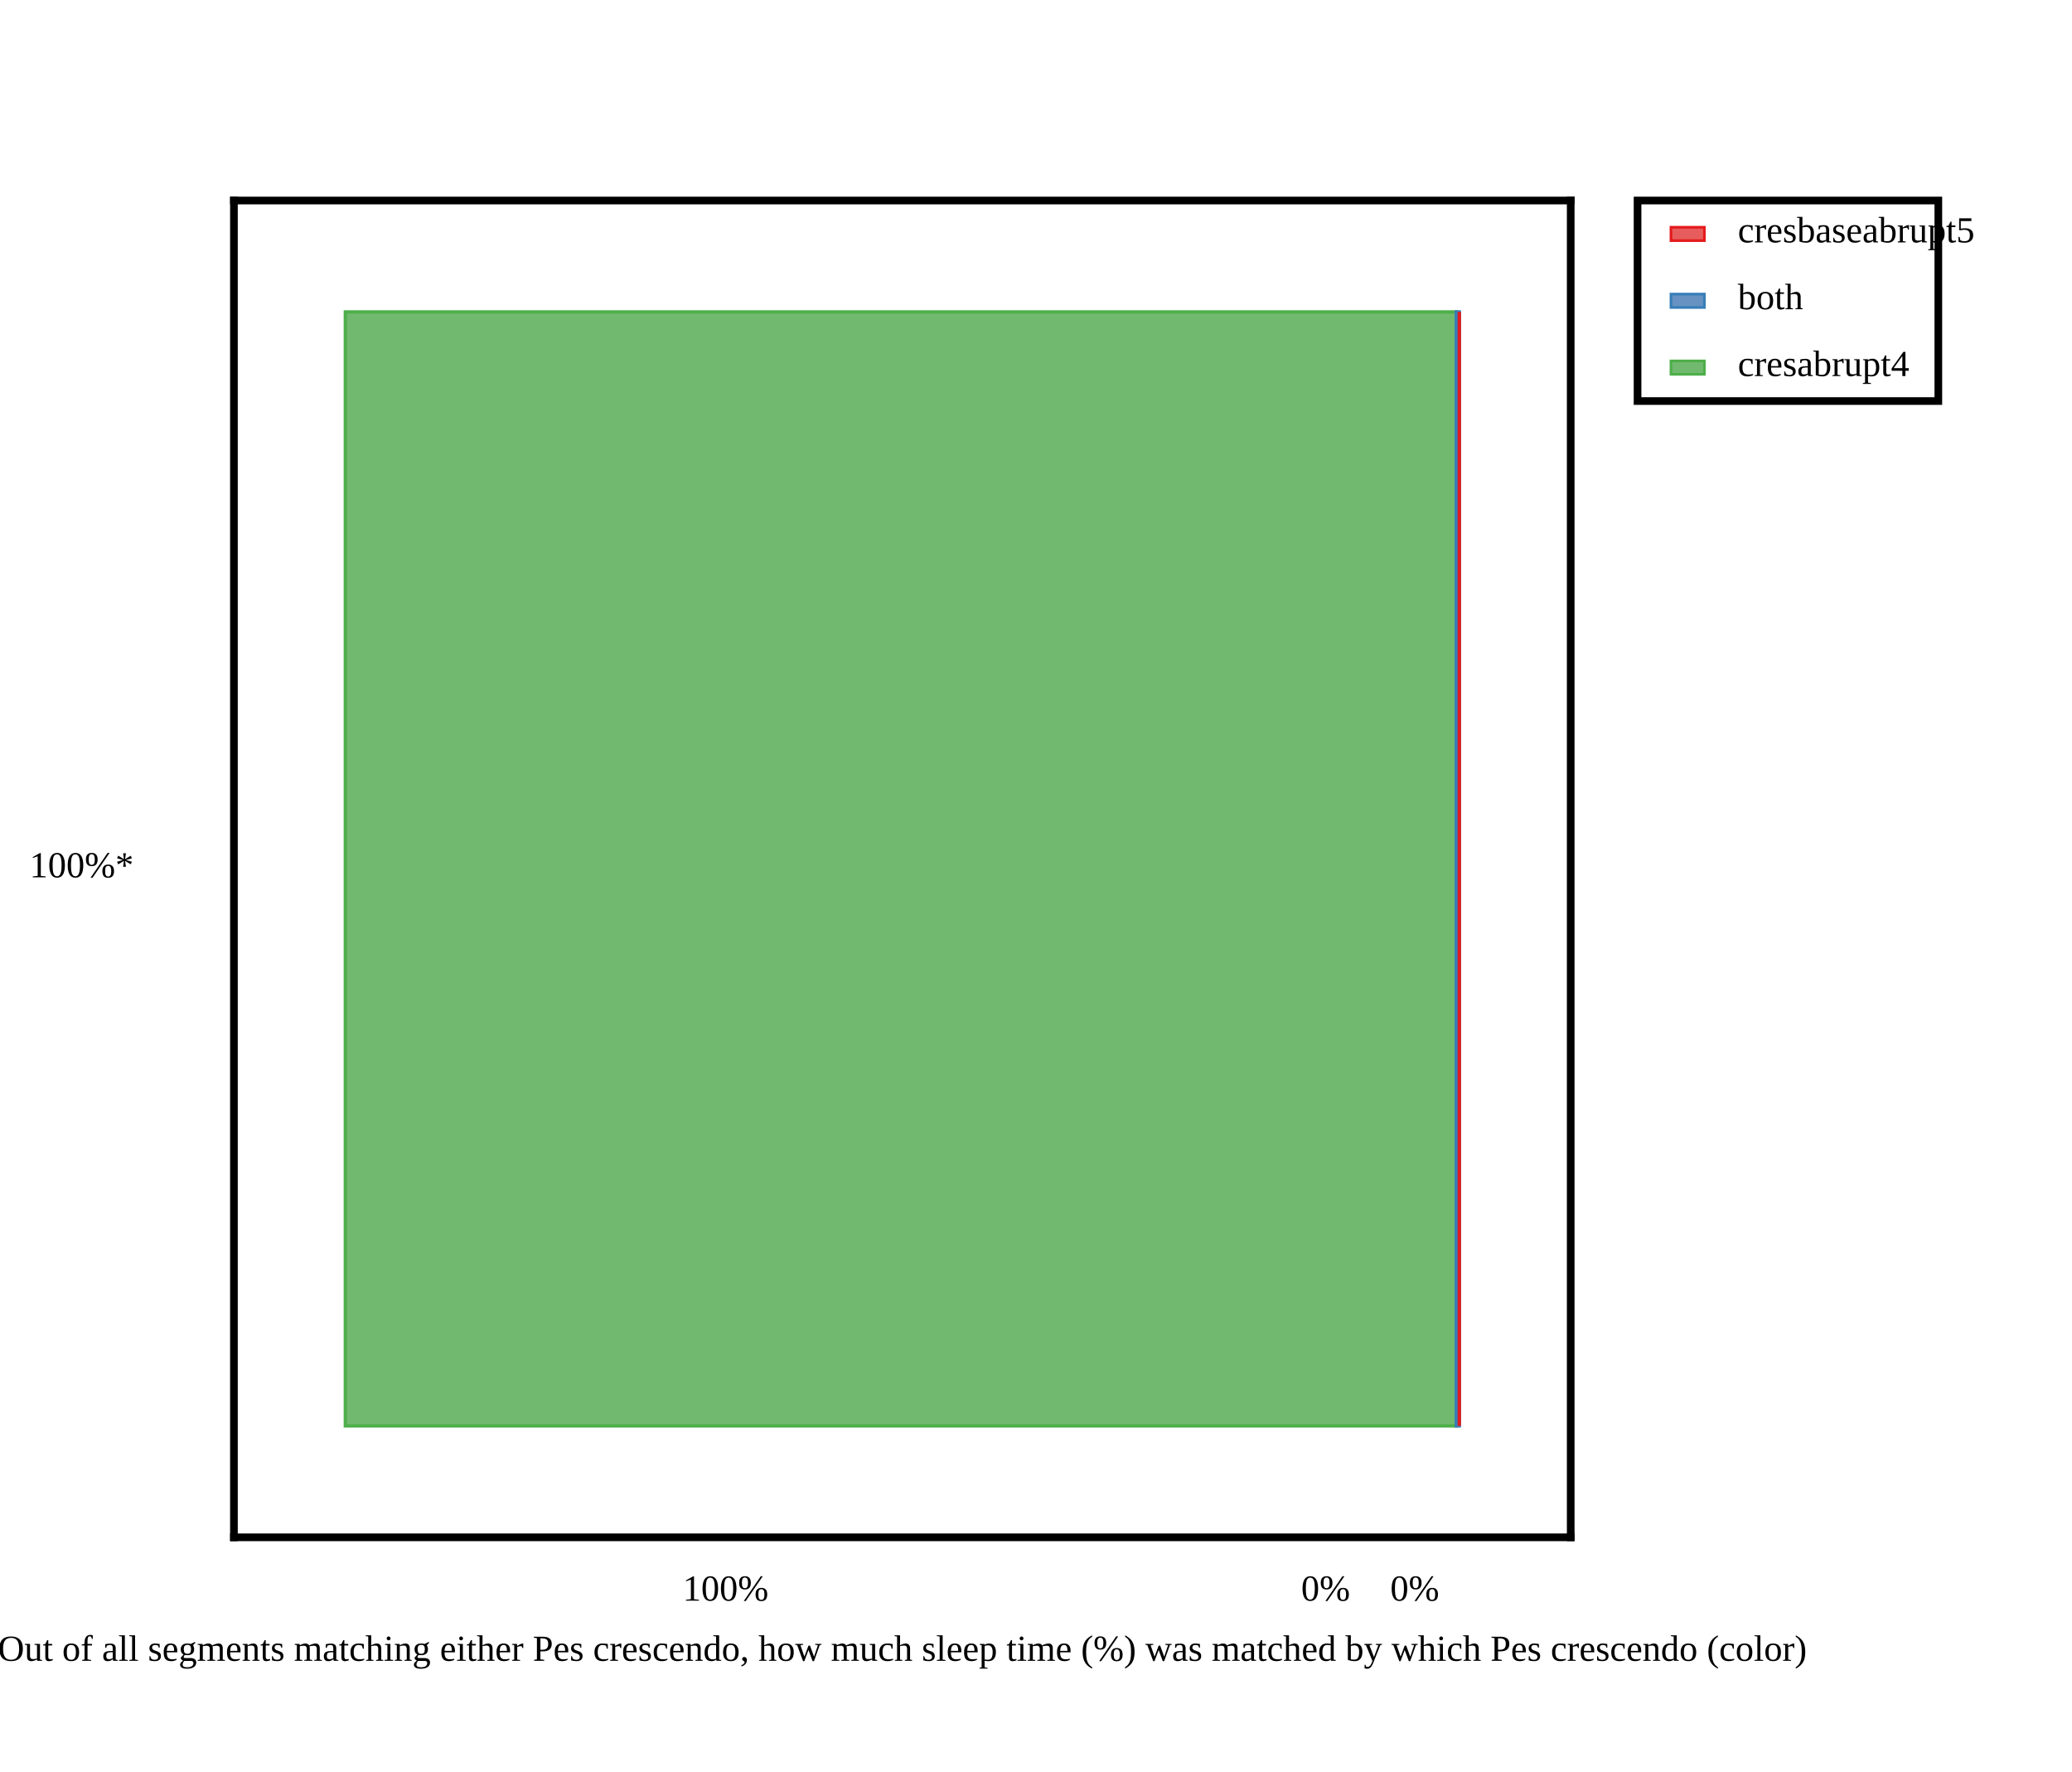
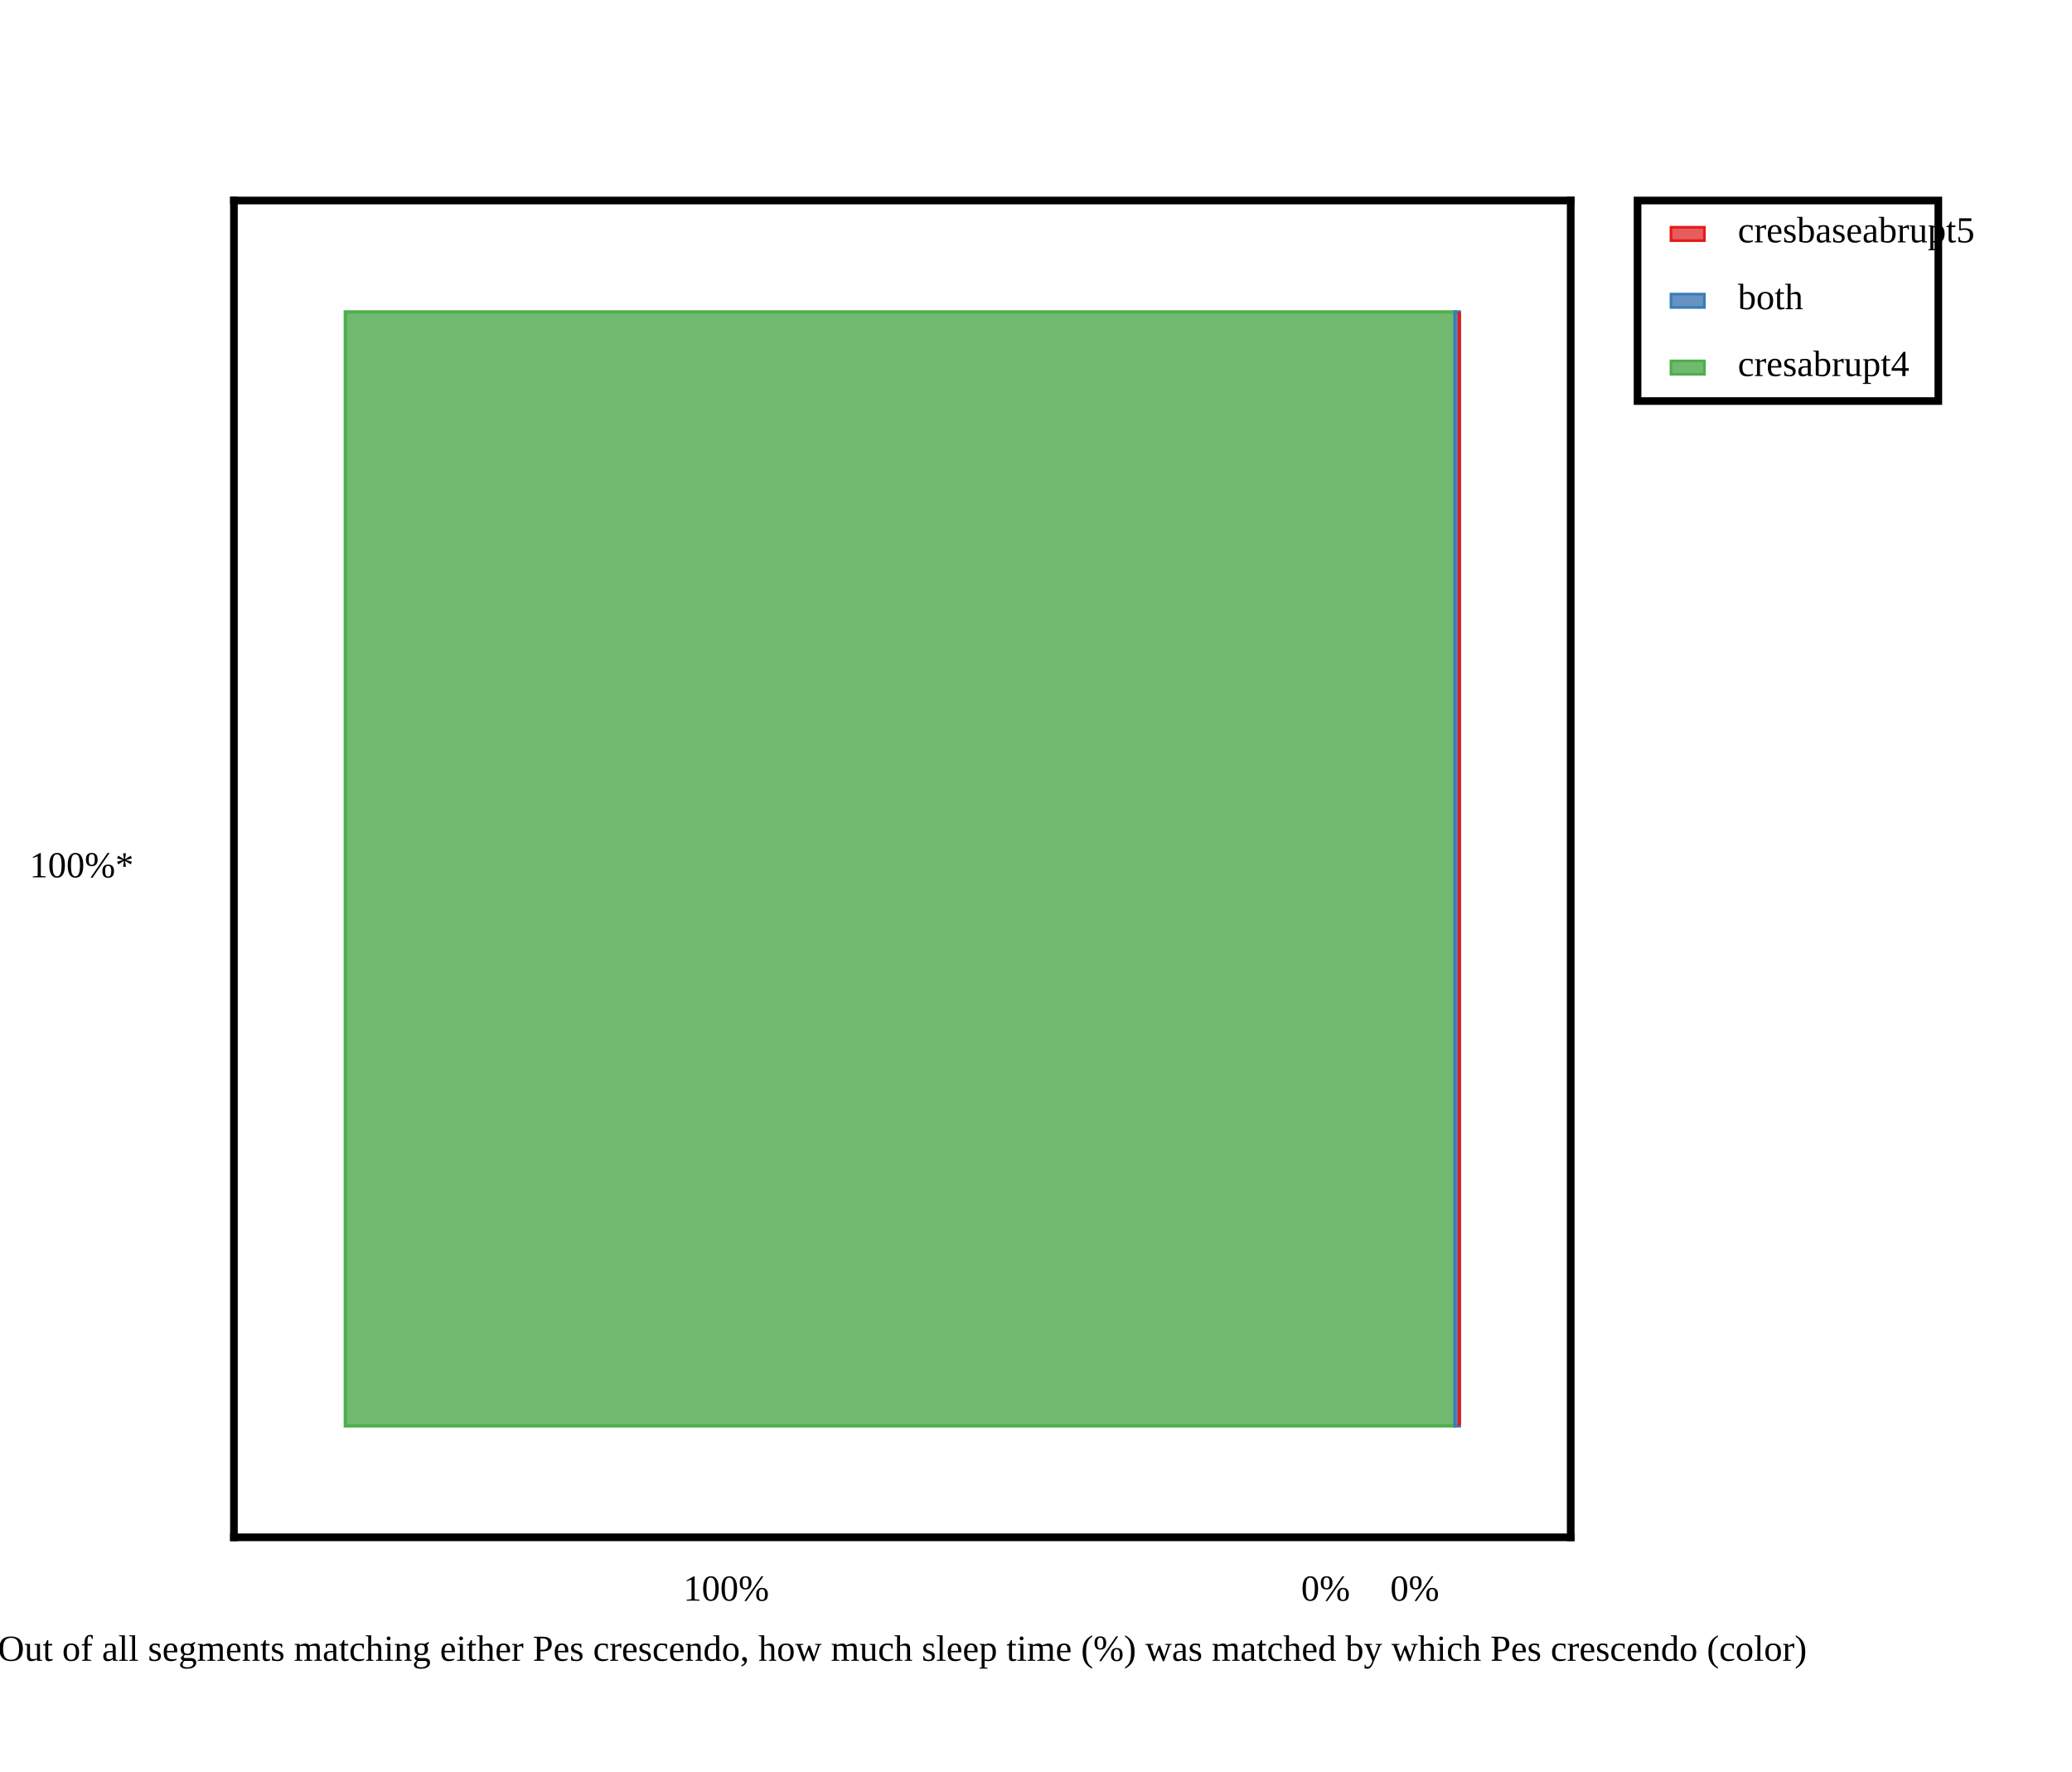
<svg xmlns="http://www.w3.org/2000/svg" height="530" stroke-opacity="1" viewBox="0.0 0.0 620 530.0" font-size="1" width="620" stroke="rgb(0,0,0)" version="1.1">
  <defs />
  <g stroke-linejoin="miter" stroke-opacity="1.0" fill-opacity="0.0" stroke="rgb(0,0,0)" stroke-width="2.293" fill="rgb(0,0,0)" stroke-linecap="square" stroke-miterlimit="10.0">
    <path d="M 70,460 v -400 M 470,460 v -400 " />
  </g>
  <g stroke-linejoin="miter" stroke-opacity="1.0" fill-opacity="1.0" font-size="11.0px" stroke="rgb(0,0,0)" stroke-width="2.293" fill="rgb(0,0,0)" stroke-linecap="butt" stroke-miterlimit="10.0">
    <text dominant-baseline="middle" transform="matrix(1,0,0,1,40,260)" stroke="none" text-anchor="end">100%*</text>
  </g>
  <g stroke-linejoin="miter" stroke-opacity="1.0" fill-opacity="0.0" stroke="rgb(0,0,0)" stroke-width="2.293" fill="rgb(0,0,0)" stroke-linecap="square" stroke-miterlimit="10.0">
    <path d="M 70,460 h 400 M 70,60 h 400 " />
  </g>
  <g stroke-linejoin="miter" stroke-opacity="1.0" fill-opacity="1.0" font-size="11.0px" stroke="rgb(0,0,0)" stroke-width="2.293" fill="rgb(0,0,0)" stroke-linecap="butt" stroke-miterlimit="10.0">
    <text dominant-baseline="text-before-edge" transform="matrix(1,0,0,1,270,490)" stroke="none" text-anchor="middle">Out of all segments matching either Pes crescendo, how much sleep time (%) was matched by which Pes crescendo (color)</text>
  </g>
  <g stroke-linejoin="miter" stroke-opacity="1.0" fill-opacity="1.0" font-size="11.0px" stroke="rgb(0,0,0)" stroke-width="2.293" fill="rgb(0,0,0)" stroke-linecap="butt" stroke-miterlimit="10.0">
    <text dominant-baseline="text-before-edge" transform="matrix(1,0,0,1,423.3333,472)" stroke="none" text-anchor="middle">0%</text>
  </g>
  <g stroke-linejoin="miter" stroke-opacity="1.0" fill-opacity="1.0" font-size="11.0px" stroke="rgb(0,0,0)" stroke-width="2.293" fill="rgb(0,0,0)" stroke-linecap="butt" stroke-miterlimit="10.0">
    <text dominant-baseline="text-before-edge" transform="matrix(1,0,0,1,396.6667,472)" stroke="none" text-anchor="middle">0%</text>
  </g>
  <g stroke-linejoin="miter" stroke-opacity="1.0" fill-opacity="1.0" font-size="11.0px" stroke="rgb(0,0,0)" stroke-width="2.293" fill="rgb(0,0,0)" stroke-linecap="butt" stroke-miterlimit="10.0">
-     <text dominant-baseline="text-before-edge" transform="matrix(1,0,0,1,217.1256,472)" stroke="none" text-anchor="middle">100%</text>
+     <text dominant-baseline="text-before-edge" transform="matrix(1,0,0,1,217.3136,472)" stroke="none" text-anchor="middle">100%</text>
  </g>
  <g stroke-linejoin="miter" stroke-opacity="1.0" fill-opacity="1.0" stroke="rgb(77,175,74)" stroke-width="1.0" fill="rgb(114,185,112)" stroke-linecap="butt" stroke-miterlimit="10.0">
    <defs>
      <clipPath id="cresabruptcresbaseabruptmyClip1">
        <path d="M 470,460 l -0,-400 h -400 l -0,400 Z" />
      </clipPath>
    </defs>
    <g clip-path="url(#cresabruptcresbaseabruptmyClip1)">
-       <path d="M 103.333,426.667 v -333.333 h 332.416 v 333.333 Z" />
+       <path d="M 103.333,426.667 v -333.333 h 332.039 v 333.333 Z" />
    </g>
  </g>
  <g stroke-linejoin="miter" stroke-opacity="1.0" fill-opacity="1.0" stroke="rgb(55,126,184)" stroke-width="1.0" fill="rgb(103,146,193)" stroke-linecap="butt" stroke-miterlimit="10.0">
    <defs>
      <clipPath id="cresabruptcresbaseabruptmyClip2">
        <path d="M 470,460 l -0,-400 h -400 l -0,400 Z" />
      </clipPath>
    </defs>
    <g clip-path="url(#cresabruptcresbaseabruptmyClip2)">
-       <path d="M 435.749,426.667 v -333.333 h 0.918 v 333.333 Z" />
+       <path d="M 435.373,426.667 v -333.333 h 1.294 v 333.333 Z" />
    </g>
  </g>
  <g stroke-linejoin="miter" stroke-opacity="1.0" fill-opacity="1.0" stroke="rgb(228,26,28)" stroke-width="1.0" fill="rgb(231,93,93)" stroke-linecap="butt" stroke-miterlimit="10.0">
    <defs>
      <clipPath id="cresabruptcresbaseabruptmyClip3">
        <path d="M 470,460 l -0,-400 h -400 l -0,400 Z" />
      </clipPath>
    </defs>
    <g clip-path="url(#cresabruptcresbaseabruptmyClip3)">
      <path d="M 436.667,426.667 v -333.333 h 0 v 333.333 Z" />
    </g>
  </g>
  <g stroke-linejoin="miter" stroke-opacity="1.0" fill-opacity="1.0" font-size="11.0px" stroke="rgb(0,0,0)" stroke-width="2.293" fill="rgb(0,0,0)" stroke-linecap="butt" stroke-miterlimit="10.0">
    <text dominant-baseline="text-after-edge" transform="matrix(1,0,0,1,270,40)" stroke="none" text-anchor="middle" />
  </g>
  <g stroke-linejoin="miter" stroke-opacity="1.0" fill-opacity="0.0" stroke="rgb(0,0,0)" stroke-width="2.293" fill="rgb(0,0,0)" stroke-linecap="butt" stroke-miterlimit="10.0">
    <path d="M 580,120 l -0,-60 h -90 l -0,60 Z" />
  </g>
  <g stroke-linejoin="miter" stroke-opacity="1.0" fill-opacity="1.0" font-size="11.0px" stroke="rgb(0,0,0)" stroke-width="2.293" fill="rgb(0,0,0)" stroke-linecap="butt" stroke-miterlimit="10.0">
    <text dominant-baseline="middle" transform="matrix(1,0,0,1,520,110)" stroke="none" text-anchor="start">cresabrupt4</text>
  </g>
  <g stroke-linejoin="miter" stroke-opacity="1.0" fill-opacity="1.0" stroke="rgb(77,175,74)" stroke-width="0.8" fill="rgb(114,185,112)" stroke-linecap="butt" stroke-miterlimit="10.0">
    <path d="M 500,108 l 10,0 v 4 l -10,0 Z" />
  </g>
  <g stroke-linejoin="miter" stroke-opacity="1.0" fill-opacity="1.0" font-size="11.0px" stroke="rgb(0,0,0)" stroke-width="2.293" fill="rgb(0,0,0)" stroke-linecap="butt" stroke-miterlimit="10.0">
    <text dominant-baseline="middle" transform="matrix(1,0,0,1,520,90)" stroke="none" text-anchor="start">both</text>
  </g>
  <g stroke-linejoin="miter" stroke-opacity="1.0" fill-opacity="1.0" stroke="rgb(55,126,184)" stroke-width="0.8" fill="rgb(103,146,193)" stroke-linecap="butt" stroke-miterlimit="10.0">
    <path d="M 500,88 l 10,0 v 4 l -10,0 Z" />
  </g>
  <g stroke-linejoin="miter" stroke-opacity="1.0" fill-opacity="1.0" font-size="11.0px" stroke="rgb(0,0,0)" stroke-width="2.293" fill="rgb(0,0,0)" stroke-linecap="butt" stroke-miterlimit="10.0">
    <text dominant-baseline="middle" transform="matrix(1,0,0,1,520,70)" stroke="none" text-anchor="start">cresbaseabrupt5</text>
  </g>
  <g stroke-linejoin="miter" stroke-opacity="1.0" fill-opacity="1.0" stroke="rgb(228,26,28)" stroke-width="0.8" fill="rgb(231,93,93)" stroke-linecap="butt" stroke-miterlimit="10.0">
    <path d="M 500,68 l 10,0 v 4 l -10,0 Z" />
  </g>
</svg>
